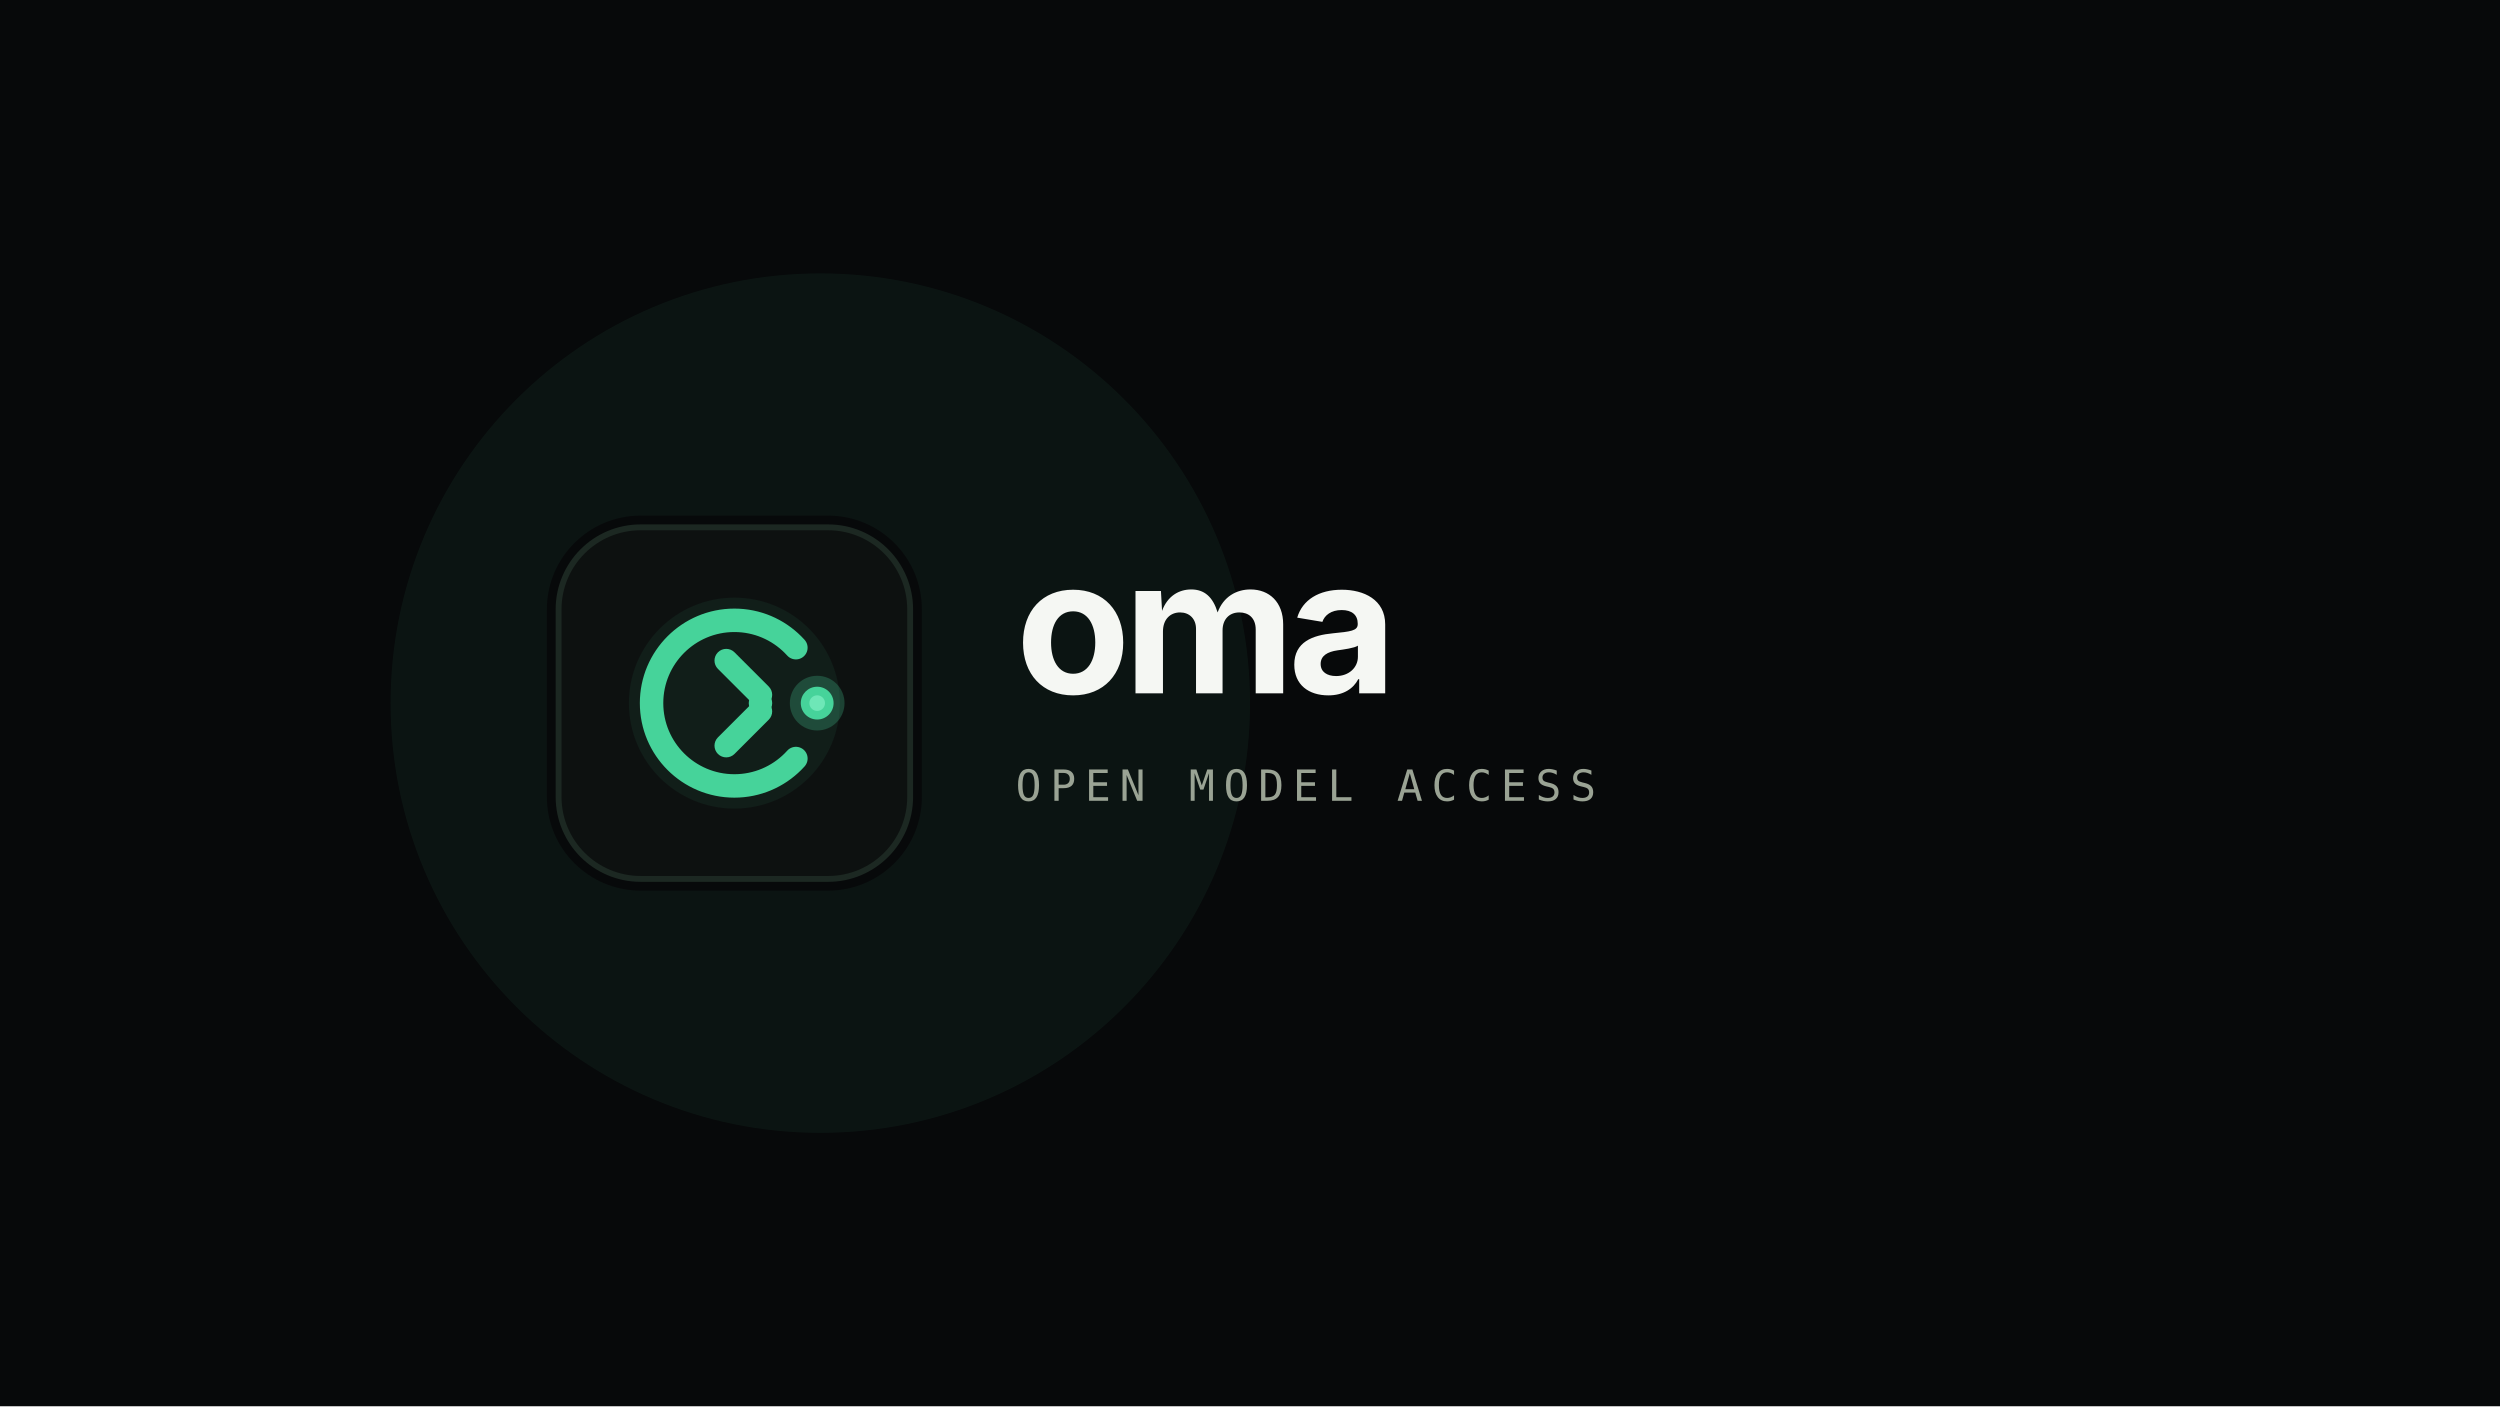
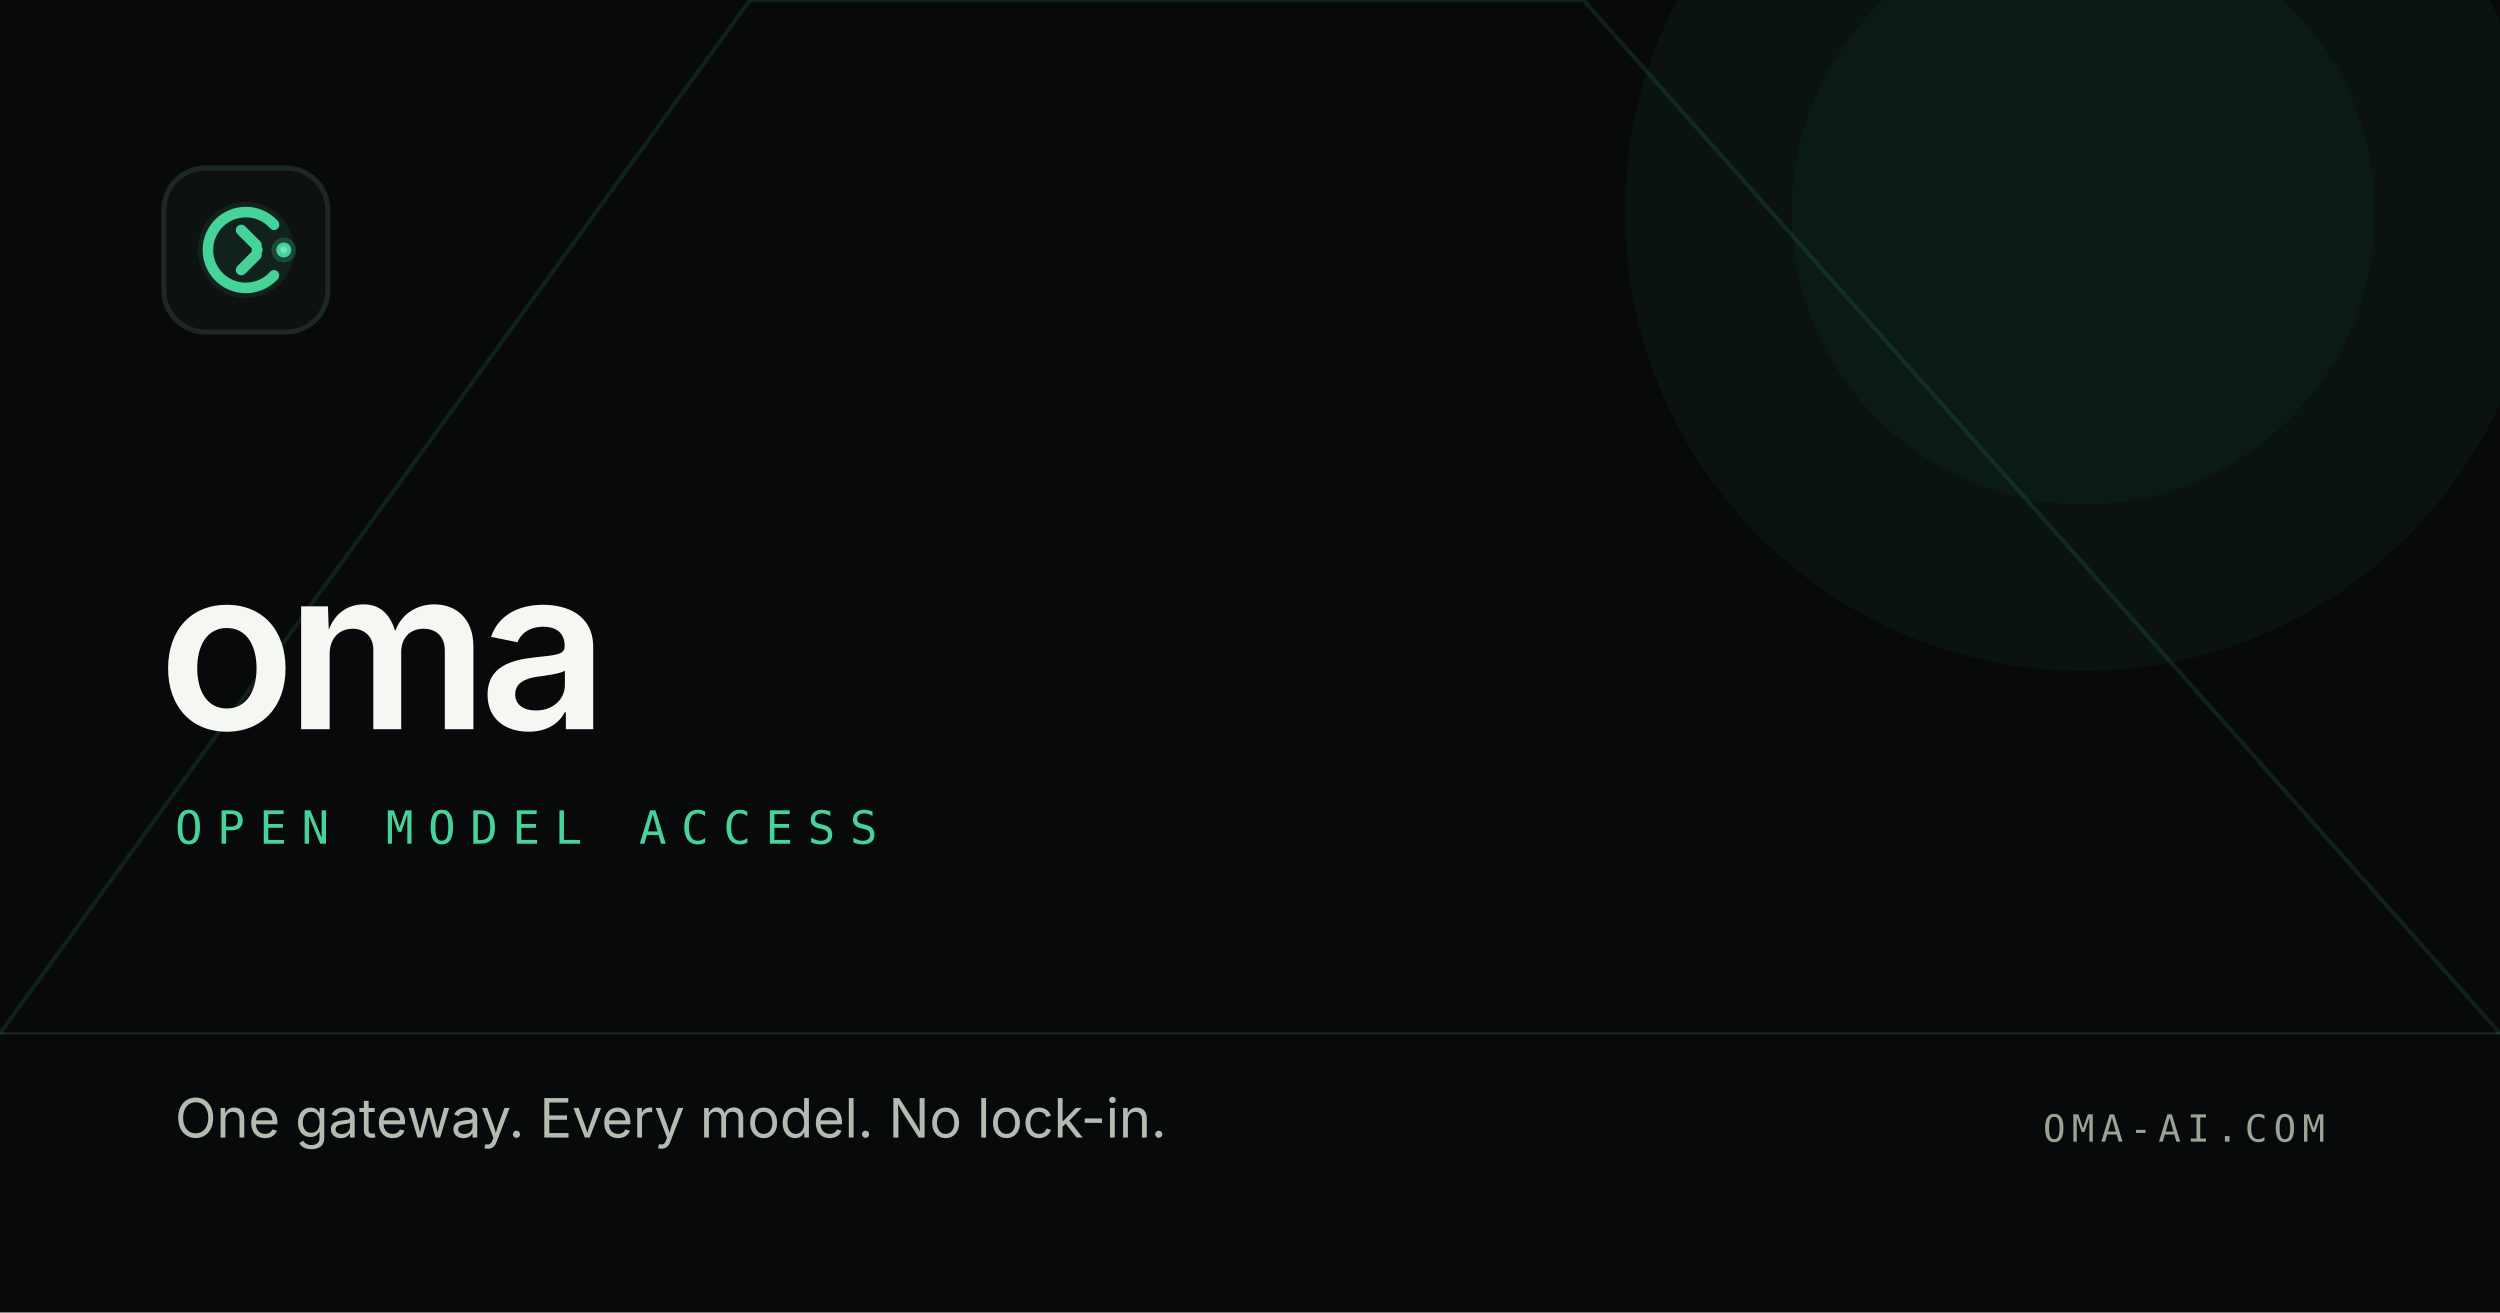
- <svg xmlns="http://www.w3.org/2000/svg" width="1280" height="720" viewBox="0 0 1280 720" fill="none">
-   <rect width="1280" height="720" fill="#07090a" />
-   <circle cx="420" cy="360" r="220" fill="#46d39a" opacity="0.06" />
-   <g transform="translate(280 264)">
-     <rect width="192" height="192" rx="48" fill="#07090a" />
-     <rect x="6" y="6" width="180" height="180" rx="42" fill="#0d1110" stroke="#1c2822" stroke-width="3" />
-     <g transform="translate(32 32) scale(4)">
-       <circle cx="16" cy="16" r="13.5" fill="#46d39a" opacity="0.07" />
-       <circle cx="16" cy="16" r="10.6" stroke="#46d39a" stroke-width="3" stroke-linecap="round" stroke-dasharray="51.06 15.54" stroke-dashoffset="-7.77" />
-       <rect x="11.2" y="14.5" width="9.2" height="3" rx="1.5" fill="#46d39a" transform="rotate(45 20.4 16)" />
-       <rect x="11.2" y="14.5" width="9.2" height="3" rx="1.5" fill="#46d39a" transform="rotate(-45 20.4 16)" />
-       <circle cx="19.34" cy="16" r="1.5" fill="#46d39a" />
-       <circle cx="26.6" cy="16" r="3.5" fill="#46d39a" opacity="0.25" />
-       <circle cx="26.6" cy="16" r="2.1" fill="#46d39a" />
-       <circle cx="26.6" cy="16" r="1" fill="#6ee7b7" />
+ <svg xmlns="http://www.w3.org/2000/svg" width="1200" height="630" viewBox="0 0 1200 630" fill="none">
+   <rect width="1200" height="630" fill="#07090a" />
+   <path d="M0 496H1200" stroke="#1c2822" />
+   <path d="M0 496L360 0H760L1200 496" stroke="#46d39a" stroke-opacity="0.12" stroke-width="2" />
+   <circle cx="1000" cy="102" r="220" fill="#46d39a" fill-opacity="0.05" />
+   <circle cx="1000" cy="102" r="140" fill="#46d39a" fill-opacity="0.04" />
+   <g transform="translate(76 78) scale(1.75)">
+     <rect width="48" height="48" rx="13" fill="#07090a" />
+     <rect x="1.5" y="1.5" width="45" height="45" rx="11.5" fill="#0d1110" stroke="#1c2822" stroke-width="1.4" />
+     <g transform="translate(8 8)">
+       <circle cx="16" cy="16" r="13.2" fill="#46d39a" opacity="0.08" />
+       <circle cx="16" cy="16" r="10.4" stroke="#46d39a" stroke-width="2.9" stroke-linecap="round" stroke-dasharray="50.1 15.25" stroke-dashoffset="-7.63" />
+       <rect x="11" y="14.5" width="8.8" height="3" rx="1.5" fill="#46d39a" transform="rotate(45 20.2 16)" />
+       <rect x="11" y="14.5" width="8.8" height="3" rx="1.5" fill="#46d39a" transform="rotate(-45 20.2 16)" />
+       <circle cx="19.1" cy="16" r="1.5" fill="#46d39a" />
+       <circle cx="26.4" cy="16" r="3.4" fill="#46d39a" opacity="0.22" />
+       <circle cx="26.4" cy="16" r="2.05" fill="#46d39a" />
+       <circle cx="26.4" cy="16" r="0.95" fill="#6ee7b7" />
    </g>
  </g>
-   <text x="520" y="355" font-family="ui-sans-serif, system-ui, -apple-system, sans-serif" font-weight="700" font-size="96" fill="#f5f7f3" letter-spacing="-3.5">oma</text>
-   <text x="520" y="410" font-family="ui-monospace, SFMono-Regular, Menlo, monospace" font-weight="500" font-size="22" fill="#9aa394" letter-spacing="4.5">OPEN MODEL ACCESS</text>
+   <text x="76" y="350" font-family="ui-sans-serif, system-ui, -apple-system, sans-serif" font-weight="600" font-size="108" fill="#f5f7f3" letter-spacing="-4.5">oma</text>
+   <text x="84" y="405" font-family="ui-monospace, SFMono-Regular, Menlo, monospace" font-size="22" font-weight="500" letter-spacing="7" fill="#46d39a">OPEN MODEL ACCESS</text>
+   <text x="84" y="546" font-family="ui-sans-serif, system-ui, -apple-system, sans-serif" font-size="26" fill="#b4bbb0">One gateway. Every model. No lock-in.</text>
+   <text x="1116" y="548" text-anchor="end" font-family="ui-monospace, SFMono-Regular, Menlo, monospace" font-size="18" letter-spacing="3" fill="#9aa394">OMA-AI.COM</text>
</svg>
